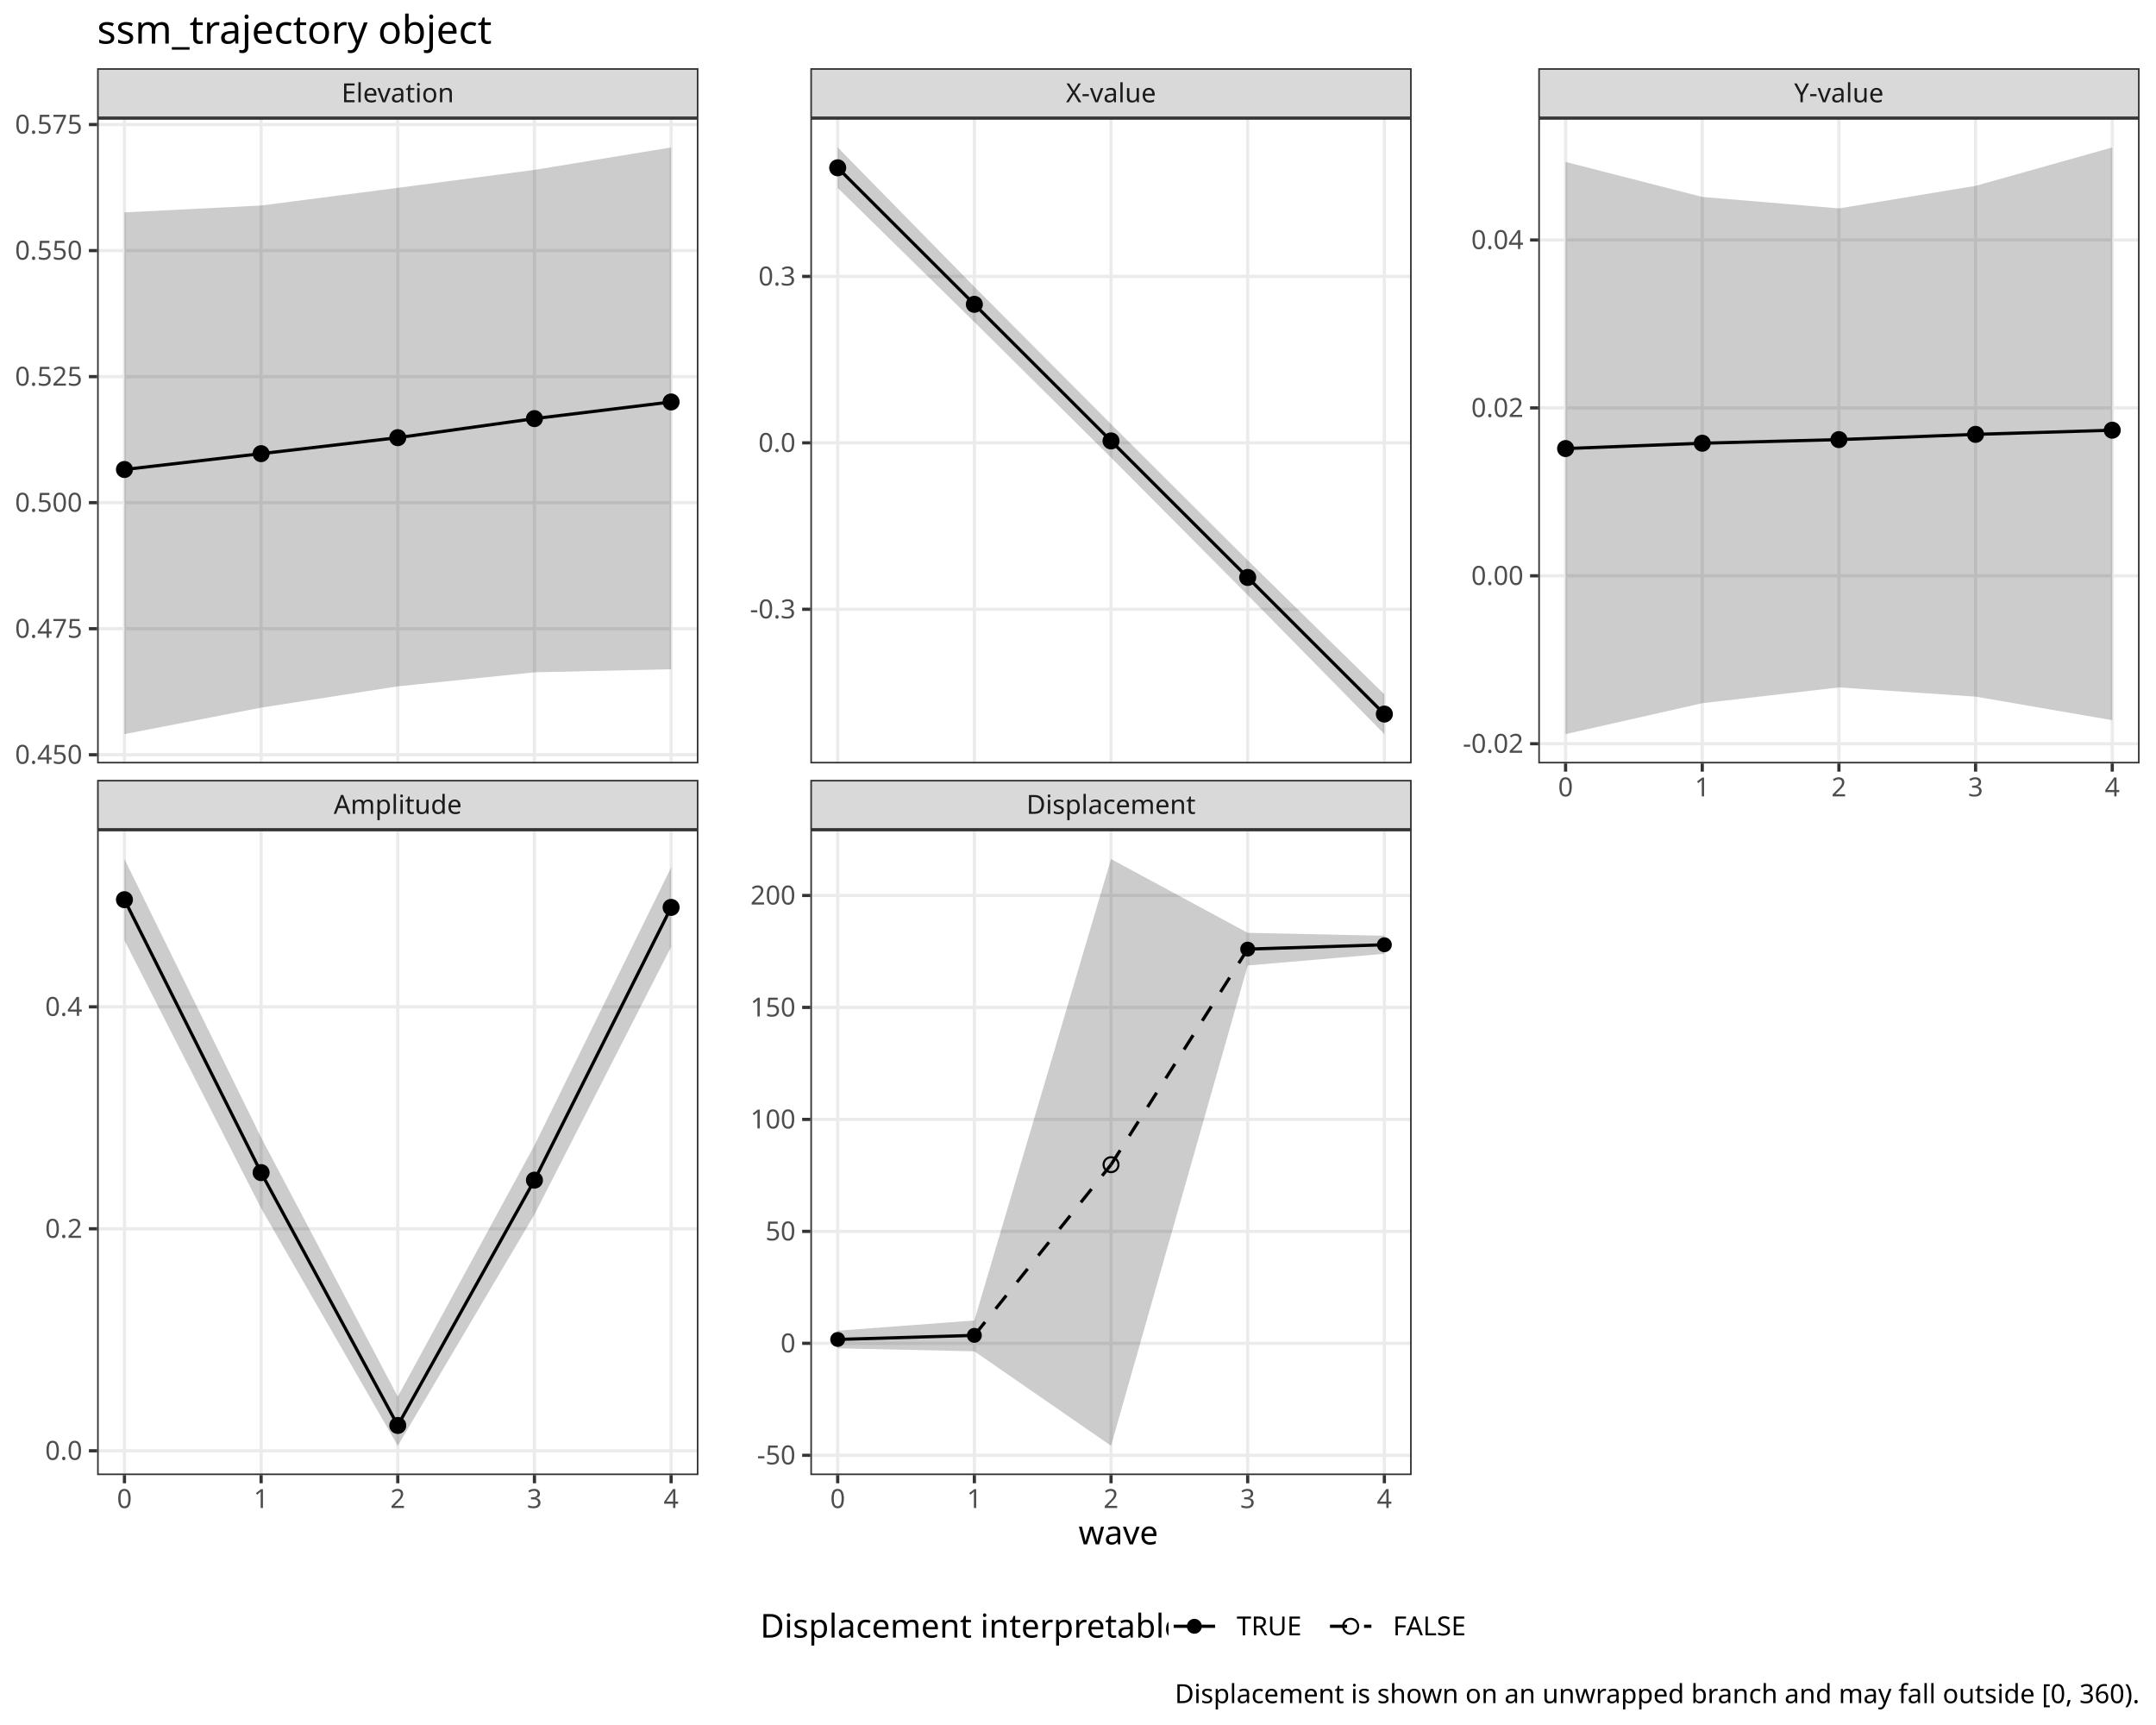
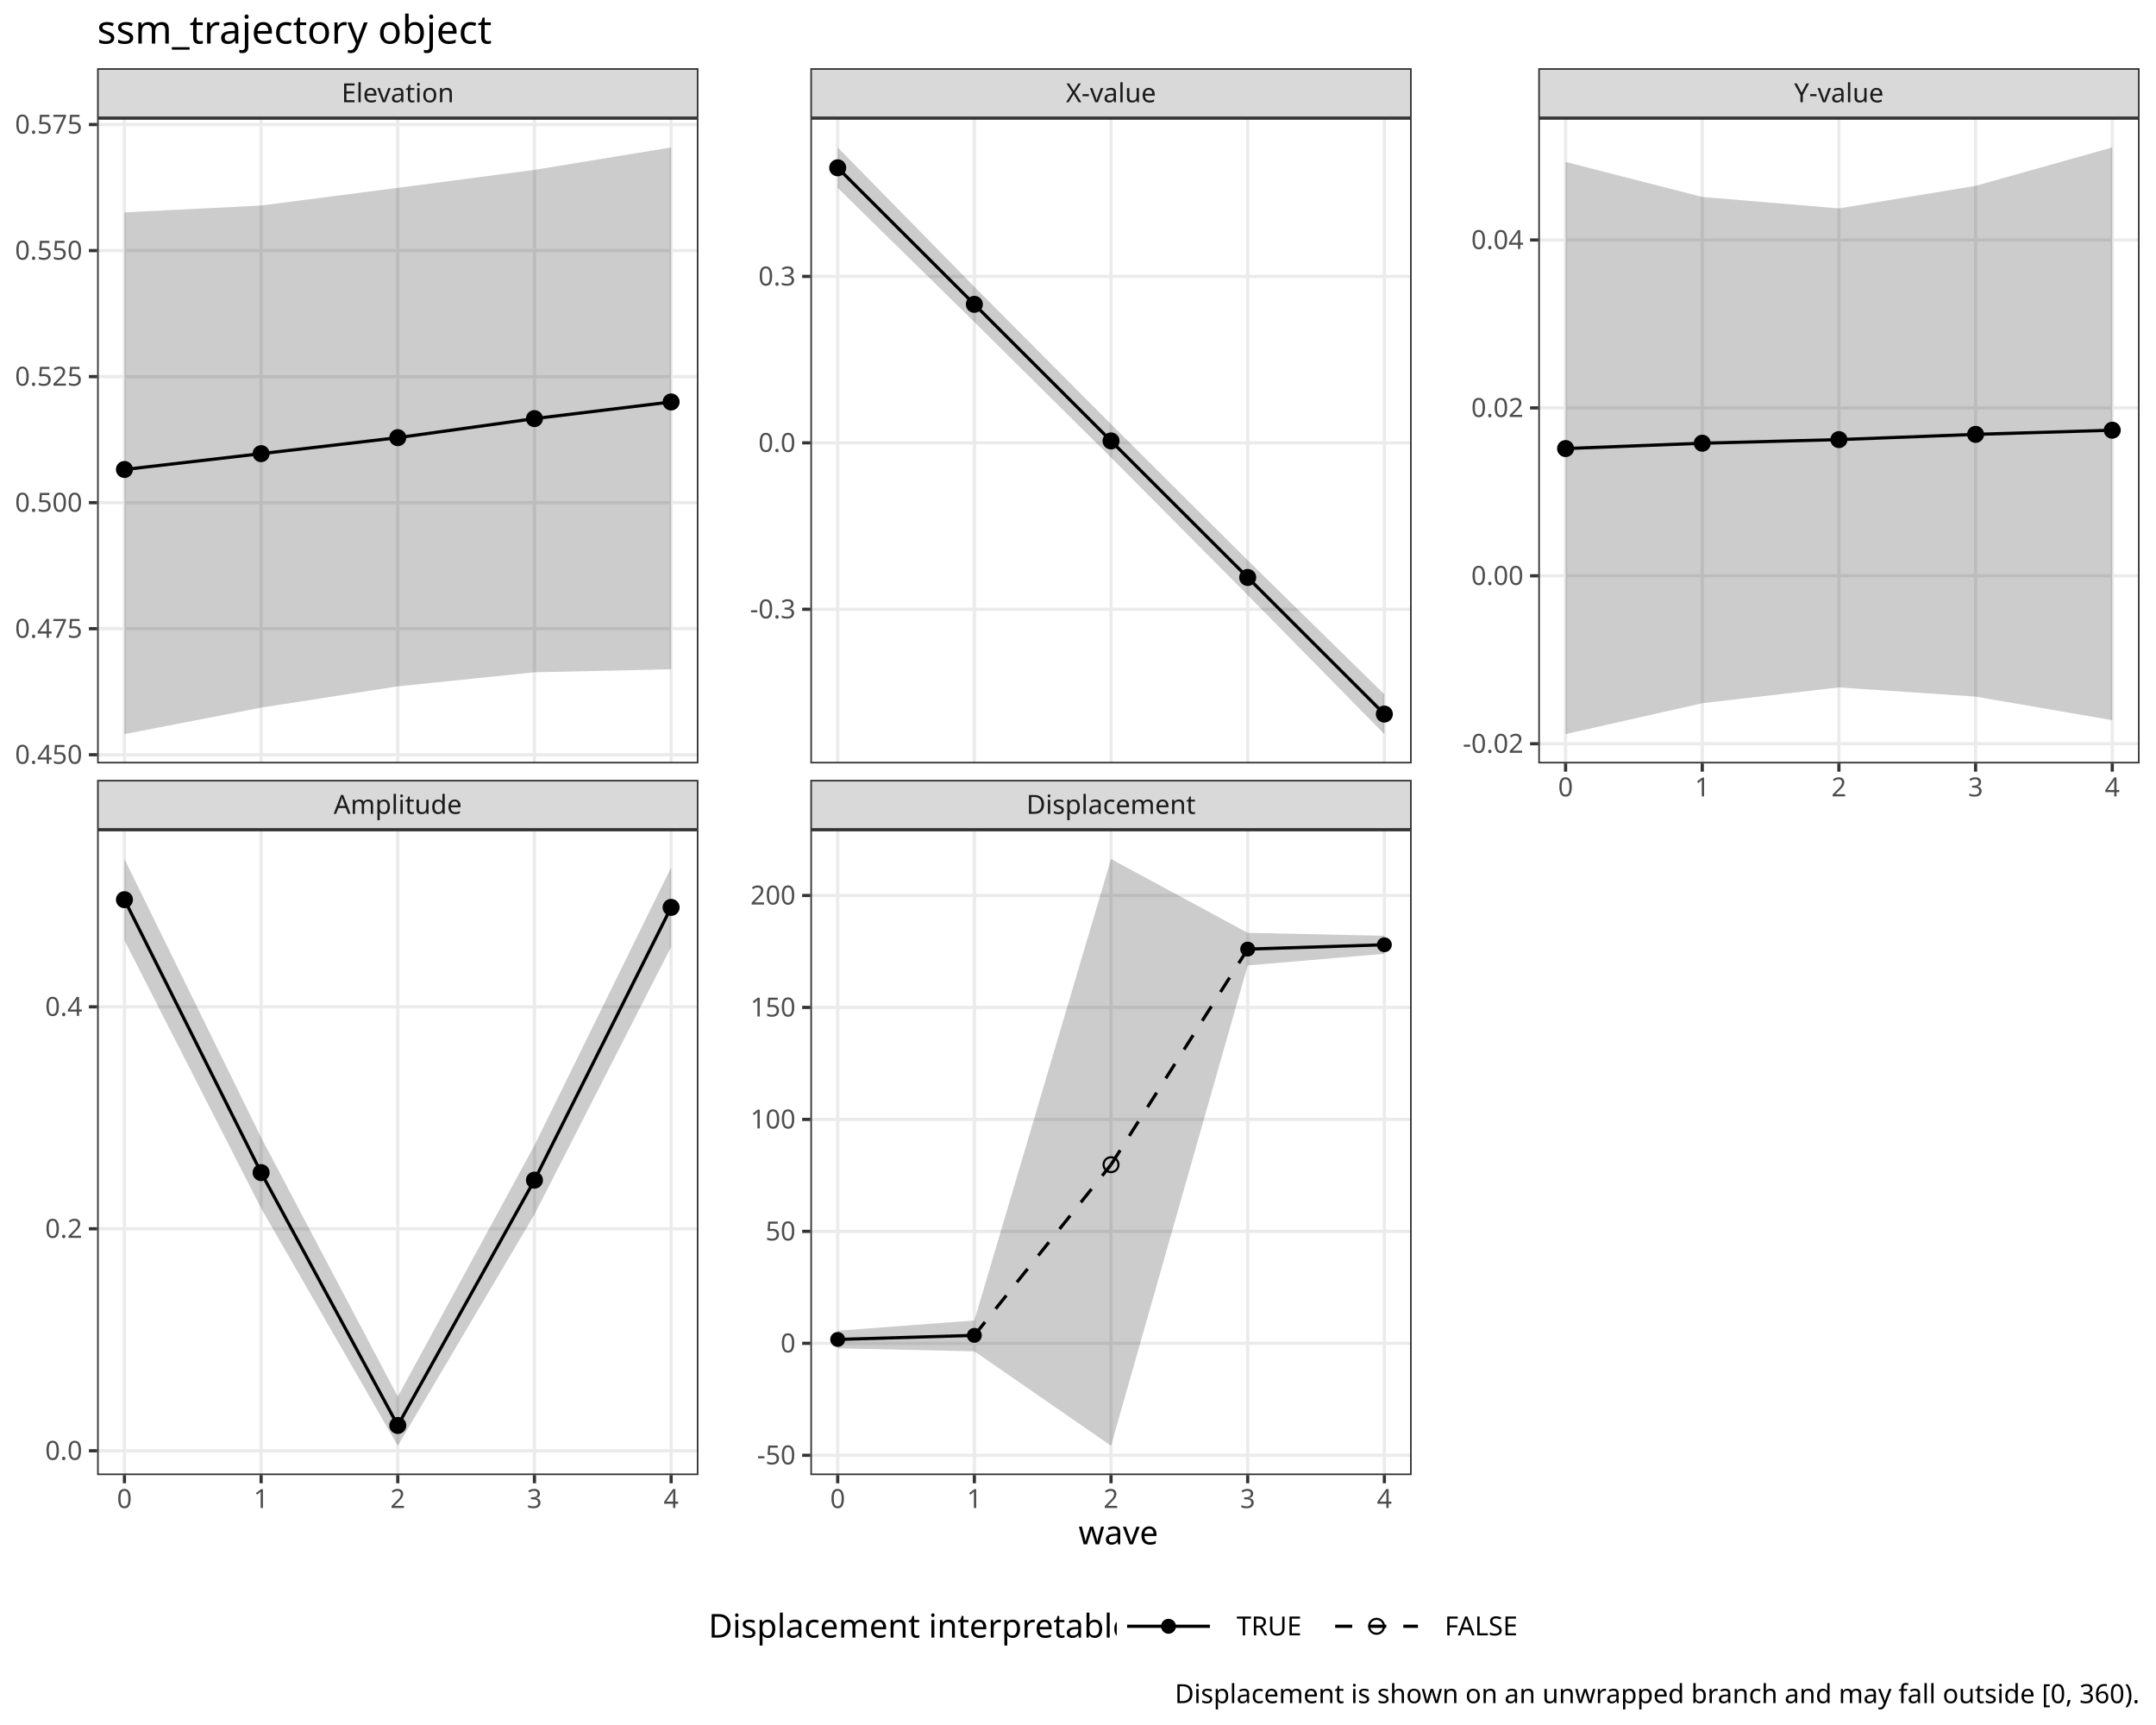
<svg xmlns="http://www.w3.org/2000/svg" class="svglite" data-engine-version="2.0" width="720.00pt" height="576.00pt" viewBox="0 0 720.00 576.00">
  <defs>
    <style type="text/css">
    .svglite line, .svglite polyline, .svglite polygon, .svglite path, .svglite rect, .svglite circle {
      fill: none;
      stroke: #000000;
      stroke-linecap: round;
      stroke-linejoin: round;
      stroke-miterlimit: 10.00;
    }
  </style>
  </defs>
  <rect width="100%" height="100%" style="stroke: none; fill: #FFFFFF;" />
  <defs>
    <clipPath id="cpMC4wMHw3MjAuMDB8MC4wMHw1NzYuMDA=">
      <rect x="0.00" y="0.00" width="720.00" height="576.00" />
    </clipPath>
  </defs>
  <g clip-path="url(#cpMC4wMHw3MjAuMDB8MC4wMHw1NzYuMDA=)">
    <rect x="-0" y="0.00" width="720.00" height="576.00" style="stroke-width: 1.07; stroke: #FFFFFF; fill: #FFFFFF;" />
  </g>
  <defs>
    <clipPath id="cpMzIuNDN8MjMzLjI1fDM5LjQzfDI1NC45Mw==">
      <rect x="32.43" y="39.43" width="200.81" height="215.49" />
    </clipPath>
  </defs>
  <g clip-path="url(#cpMzIuNDN8MjMzLjI1fDM5LjQzfDI1NC45Mw==)">
    <rect x="32.43" y="39.43" width="200.81" height="215.49" style="stroke-width: 1.07; stroke: none; fill: #FFFFFF;" />
    <polyline points="32.43,252.02 233.25,252.02 " style="stroke-width: 1.07; stroke: #EBEBEB; stroke-linecap: butt;" />
    <polyline points="32.43,209.93 233.25,209.93 " style="stroke-width: 1.07; stroke: #EBEBEB; stroke-linecap: butt;" />
    <polyline points="32.43,167.84 233.25,167.84 " style="stroke-width: 1.07; stroke: #EBEBEB; stroke-linecap: butt;" />
    <polyline points="32.43,125.76 233.25,125.76 " style="stroke-width: 1.07; stroke: #EBEBEB; stroke-linecap: butt;" />
    <polyline points="32.43,83.67 233.25,83.67 " style="stroke-width: 1.07; stroke: #EBEBEB; stroke-linecap: butt;" />
    <polyline points="32.43,41.58 233.25,41.58 " style="stroke-width: 1.07; stroke: #EBEBEB; stroke-linecap: butt;" />
    <polyline points="41.56,254.93 41.56,39.43 " style="stroke-width: 1.07; stroke: #EBEBEB; stroke-linecap: butt;" />
    <polyline points="87.20,254.93 87.20,39.43 " style="stroke-width: 1.07; stroke: #EBEBEB; stroke-linecap: butt;" />
    <polyline points="132.84,254.93 132.84,39.43 " style="stroke-width: 1.07; stroke: #EBEBEB; stroke-linecap: butt;" />
    <polyline points="178.48,254.93 178.48,39.43 " style="stroke-width: 1.07; stroke: #EBEBEB; stroke-linecap: butt;" />
    <polyline points="224.12,254.93 224.12,39.43 " style="stroke-width: 1.07; stroke: #EBEBEB; stroke-linecap: butt;" />
    <polygon points="41.56,70.92 87.20,68.62 132.84,62.72 178.48,56.72 224.12,49.23 224.12,223.47 178.48,224.49 132.84,229.18 87.20,236.29 41.56,245.13 " style="stroke-width: 0.00; stroke: none; stroke-linecap: butt; fill: #000000; fill-opacity: 0.20;" />
    <polyline points="41.56,70.92 87.20,68.62 132.84,62.72 178.48,56.72 224.12,49.23 " style="stroke-width: 1.07; stroke: none; stroke-linecap: butt;" />
    <polyline points="224.12,223.47 178.48,224.49 132.84,229.18 87.20,236.29 41.56,245.13 " style="stroke-width: 1.07; stroke: none; stroke-linecap: butt;" />
    <polyline points="41.56,156.77 87.20,151.48 132.84,146.14 178.48,139.78 224.12,134.22 " style="stroke-width: 1.07; stroke-linecap: butt;" />
    <circle cx="41.56" cy="156.77" r="2.49" style="stroke-width: 0.71; fill: #000000;" />
    <circle cx="87.20" cy="151.48" r="2.49" style="stroke-width: 0.71; fill: #000000;" />
    <circle cx="132.84" cy="146.14" r="2.49" style="stroke-width: 0.71; fill: #000000;" />
    <circle cx="178.48" cy="139.78" r="2.49" style="stroke-width: 0.71; fill: #000000;" />
    <circle cx="224.12" cy="134.22" r="2.49" style="stroke-width: 0.71; fill: #000000;" />
    <rect x="32.43" y="39.43" width="200.81" height="215.49" style="stroke-width: 1.07; stroke: #333333;" />
  </g>
  <g clip-path="url(#cpMC4wMHw3MjAuMDB8MC4wMHw1NzYuMDA=)">
</g>
  <defs>
    <clipPath id="cpMzIuNDN8MjMzLjI1fDI3Ny4wNnw0OTIuNTU=">
      <rect x="32.43" y="277.06" width="200.81" height="215.49" />
    </clipPath>
  </defs>
  <g clip-path="url(#cpMzIuNDN8MjMzLjI1fDI3Ny4wNnw0OTIuNTU=)">
    <rect x="32.43" y="277.06" width="200.81" height="215.49" style="stroke-width: 1.07; stroke: none; fill: #FFFFFF;" />
    <polyline points="32.43,484.43 233.25,484.43 " style="stroke-width: 1.07; stroke: #EBEBEB; stroke-linecap: butt;" />
    <polyline points="32.43,410.31 233.25,410.31 " style="stroke-width: 1.07; stroke: #EBEBEB; stroke-linecap: butt;" />
    <polyline points="32.43,336.19 233.25,336.19 " style="stroke-width: 1.07; stroke: #EBEBEB; stroke-linecap: butt;" />
    <polyline points="41.56,492.55 41.56,277.06 " style="stroke-width: 1.07; stroke: #EBEBEB; stroke-linecap: butt;" />
    <polyline points="87.20,492.55 87.20,277.06 " style="stroke-width: 1.07; stroke: #EBEBEB; stroke-linecap: butt;" />
    <polyline points="132.84,492.55 132.84,277.06 " style="stroke-width: 1.07; stroke: #EBEBEB; stroke-linecap: butt;" />
    <polyline points="178.48,492.55 178.48,277.06 " style="stroke-width: 1.07; stroke: #EBEBEB; stroke-linecap: butt;" />
    <polyline points="224.12,492.55 224.12,277.06 " style="stroke-width: 1.07; stroke: #EBEBEB; stroke-linecap: butt;" />
    <polygon points="41.56,286.85 87.20,379.80 132.84,466.35 178.48,382.44 224.12,289.65 224.12,316.19 178.48,405.55 132.84,482.76 87.20,403.47 41.56,314.02 " style="stroke-width: 0.00; stroke: none; stroke-linecap: butt; fill: #000000; fill-opacity: 0.20;" />
    <polyline points="41.56,286.85 87.20,379.80 132.84,466.35 178.48,382.44 224.12,289.65 " style="stroke-width: 1.07; stroke: none; stroke-linecap: butt;" />
    <polyline points="224.12,316.19 178.48,405.55 132.84,482.76 87.20,403.47 41.56,314.02 " style="stroke-width: 1.07; stroke: none; stroke-linecap: butt;" />
    <polyline points="41.56,300.42 87.20,391.55 132.84,475.98 178.48,394.07 224.12,302.99 " style="stroke-width: 1.07; stroke-linecap: butt;" />
    <circle cx="41.56" cy="300.42" r="2.49" style="stroke-width: 0.71; fill: #000000;" />
    <circle cx="87.20" cy="391.55" r="2.49" style="stroke-width: 0.71; fill: #000000;" />
    <circle cx="132.84" cy="475.98" r="2.49" style="stroke-width: 0.71; fill: #000000;" />
    <circle cx="178.48" cy="394.07" r="2.49" style="stroke-width: 0.71; fill: #000000;" />
    <circle cx="224.12" cy="302.99" r="2.49" style="stroke-width: 0.71; fill: #000000;" />
    <rect x="32.43" y="277.06" width="200.81" height="215.49" style="stroke-width: 1.07; stroke: #333333;" />
  </g>
  <g clip-path="url(#cpMC4wMHw3MjAuMDB8MC4wMHw1NzYuMDA=)">
</g>
  <defs>
    <clipPath id="cpMjcwLjYyfDQ3MS40NHwzOS40M3wyNTQuOTM=">
      <rect x="270.62" y="39.43" width="200.81" height="215.49" />
    </clipPath>
  </defs>
  <g clip-path="url(#cpMjcwLjYyfDQ3MS40NHwzOS40M3wyNTQuOTM=)">
    <rect x="270.62" y="39.43" width="200.81" height="215.49" style="stroke-width: 1.07; stroke: none; fill: #FFFFFF;" />
    <polyline points="270.62,203.44 471.44,203.44 " style="stroke-width: 1.07; stroke: #EBEBEB; stroke-linecap: butt;" />
    <polyline points="270.62,147.87 471.44,147.87 " style="stroke-width: 1.07; stroke: #EBEBEB; stroke-linecap: butt;" />
    <polyline points="270.62,92.30 471.44,92.30 " style="stroke-width: 1.07; stroke: #EBEBEB; stroke-linecap: butt;" />
    <polyline points="279.75,254.93 279.75,39.43 " style="stroke-width: 1.07; stroke: #EBEBEB; stroke-linecap: butt;" />
    <polyline points="325.39,254.93 325.39,39.43 " style="stroke-width: 1.07; stroke: #EBEBEB; stroke-linecap: butt;" />
    <polyline points="371.03,254.93 371.03,39.43 " style="stroke-width: 1.07; stroke: #EBEBEB; stroke-linecap: butt;" />
    <polyline points="416.67,254.93 416.67,39.43 " style="stroke-width: 1.07; stroke: #EBEBEB; stroke-linecap: butt;" />
    <polyline points="462.31,254.93 462.31,39.43 " style="stroke-width: 1.07; stroke: #EBEBEB; stroke-linecap: butt;" />
    <polygon points="279.75,49.23 325.39,95.76 371.03,141.61 416.67,187.08 462.31,231.85 462.31,245.13 416.67,198.71 371.03,152.80 325.39,107.53 279.75,62.75 " style="stroke-width: 0.00; stroke: none; stroke-linecap: butt; fill: #000000; fill-opacity: 0.20;" />
    <polyline points="279.75,49.23 325.39,95.76 371.03,141.61 416.67,187.08 462.31,231.85 " style="stroke-width: 1.07; stroke: none; stroke-linecap: butt;" />
    <polyline points="462.31,245.13 416.67,198.71 371.03,152.80 325.39,107.53 279.75,62.75 " style="stroke-width: 1.07; stroke: none; stroke-linecap: butt;" />
    <polyline points="279.75,56.03 325.39,101.62 371.03,147.23 416.67,192.82 462.31,238.44 " style="stroke-width: 1.07; stroke-linecap: butt;" />
    <circle cx="279.75" cy="56.03" r="2.49" style="stroke-width: 0.71; fill: #000000;" />
    <circle cx="325.39" cy="101.62" r="2.49" style="stroke-width: 0.71; fill: #000000;" />
    <circle cx="371.03" cy="147.23" r="2.49" style="stroke-width: 0.71; fill: #000000;" />
    <circle cx="416.67" cy="192.82" r="2.49" style="stroke-width: 0.71; fill: #000000;" />
    <circle cx="462.31" cy="238.44" r="2.49" style="stroke-width: 0.71; fill: #000000;" />
    <rect x="270.62" y="39.43" width="200.81" height="215.49" style="stroke-width: 1.07; stroke: #333333;" />
  </g>
  <g clip-path="url(#cpMC4wMHw3MjAuMDB8MC4wMHw1NzYuMDA=)">
</g>
  <defs>
    <clipPath id="cpMjcwLjYyfDQ3MS40NHwyNzcuMDZ8NDkyLjU1">
      <rect x="270.62" y="277.06" width="200.81" height="215.49" />
    </clipPath>
  </defs>
  <g clip-path="url(#cpMjcwLjYyfDQ3MS40NHwyNzcuMDZ8NDkyLjU1)">
    <rect x="270.62" y="277.06" width="200.81" height="215.49" style="stroke-width: 1.07; stroke: none; fill: #FFFFFF;" />
    <polyline points="270.62,485.94 471.44,485.94 " style="stroke-width: 1.07; stroke: #EBEBEB; stroke-linecap: butt;" />
    <polyline points="270.62,448.55 471.44,448.55 " style="stroke-width: 1.07; stroke: #EBEBEB; stroke-linecap: butt;" />
    <polyline points="270.62,411.17 471.44,411.17 " style="stroke-width: 1.07; stroke: #EBEBEB; stroke-linecap: butt;" />
    <polyline points="270.62,373.78 471.44,373.78 " style="stroke-width: 1.07; stroke: #EBEBEB; stroke-linecap: butt;" />
    <polyline points="270.62,336.39 471.44,336.39 " style="stroke-width: 1.07; stroke: #EBEBEB; stroke-linecap: butt;" />
    <polyline points="270.62,299.01 471.44,299.01 " style="stroke-width: 1.07; stroke: #EBEBEB; stroke-linecap: butt;" />
    <polyline points="279.75,492.55 279.75,277.06 " style="stroke-width: 1.07; stroke: #EBEBEB; stroke-linecap: butt;" />
    <polyline points="325.39,492.55 325.39,277.06 " style="stroke-width: 1.07; stroke: #EBEBEB; stroke-linecap: butt;" />
    <polyline points="371.03,492.55 371.03,277.06 " style="stroke-width: 1.07; stroke: #EBEBEB; stroke-linecap: butt;" />
    <polyline points="416.67,492.55 416.67,277.06 " style="stroke-width: 1.07; stroke: #EBEBEB; stroke-linecap: butt;" />
    <polyline points="462.31,492.55 462.31,277.06 " style="stroke-width: 1.07; stroke: #EBEBEB; stroke-linecap: butt;" />
    <polygon points="279.75,444.34 325.39,440.92 371.03,286.85 416.67,311.48 462.31,312.47 462.31,318.49 416.67,322.38 371.03,482.76 325.39,451.22 279.75,450.22 " style="stroke-width: 0.00; stroke: none; stroke-linecap: butt; fill: #000000; fill-opacity: 0.20;" />
    <polyline points="279.75,444.34 325.39,440.92 371.03,286.85 416.67,311.48 462.31,312.47 " style="stroke-width: 1.07; stroke: none; stroke-linecap: butt;" />
    <polyline points="462.31,318.49 416.67,322.38 371.03,482.76 325.39,451.22 279.75,450.22 " style="stroke-width: 1.07; stroke: none; stroke-linecap: butt;" />
    <line x1="279.75" y1="447.26" x2="325.39" y2="445.90" style="stroke-width: 1.07; stroke-linecap: butt;" />
    <line x1="325.39" y1="445.90" x2="371.03" y2="388.90" style="stroke-width: 1.07; stroke-dasharray: 5.69,5.69; stroke-linecap: butt;" />
    <line x1="371.03" y1="388.90" x2="416.67" y2="316.92" style="stroke-width: 1.07; stroke-dasharray: 5.69,5.69; stroke-linecap: butt;" />
    <line x1="416.67" y1="316.92" x2="462.31" y2="315.47" style="stroke-width: 1.07; stroke-linecap: butt;" />
    <circle cx="279.75" cy="447.26" r="2.49" style="stroke-width: 0.71; stroke: none; fill: #000000;" />
    <circle cx="325.39" cy="445.90" r="2.49" style="stroke-width: 0.71; stroke: none; fill: #000000;" />
    <circle cx="371.03" cy="388.90" r="2.49" style="stroke-width: 0.71;" />
    <circle cx="416.67" cy="316.92" r="2.49" style="stroke-width: 0.71; stroke: none; fill: #000000;" />
    <circle cx="462.31" cy="315.47" r="2.49" style="stroke-width: 0.71; stroke: none; fill: #000000;" />
    <rect x="270.62" y="277.06" width="200.81" height="215.49" style="stroke-width: 1.07; stroke: #333333;" />
  </g>
  <g clip-path="url(#cpMC4wMHw3MjAuMDB8MC4wMHw1NzYuMDA=)">
</g>
  <defs>
    <clipPath id="cpNTEzLjcxfDcxNC41MnwzOS40M3wyNTQuOTM=">
      <rect x="513.71" y="39.43" width="200.81" height="215.49" />
    </clipPath>
  </defs>
  <g clip-path="url(#cpNTEzLjcxfDcxNC41MnwzOS40M3wyNTQuOTM=)">
    <rect x="513.71" y="39.43" width="200.81" height="215.49" style="stroke-width: 1.07; stroke: none; fill: #FFFFFF;" />
    <polyline points="513.71,248.34 714.52,248.34 " style="stroke-width: 1.07; stroke: #EBEBEB; stroke-linecap: butt;" />
    <polyline points="513.71,192.27 714.52,192.27 " style="stroke-width: 1.07; stroke: #EBEBEB; stroke-linecap: butt;" />
    <polyline points="513.71,136.20 714.52,136.20 " style="stroke-width: 1.07; stroke: #EBEBEB; stroke-linecap: butt;" />
    <polyline points="513.71,80.13 714.52,80.13 " style="stroke-width: 1.07; stroke: #EBEBEB; stroke-linecap: butt;" />
    <polyline points="522.83,254.93 522.83,39.43 " style="stroke-width: 1.07; stroke: #EBEBEB; stroke-linecap: butt;" />
    <polyline points="568.47,254.93 568.47,39.43 " style="stroke-width: 1.07; stroke: #EBEBEB; stroke-linecap: butt;" />
    <polyline points="614.11,254.93 614.11,39.43 " style="stroke-width: 1.07; stroke: #EBEBEB; stroke-linecap: butt;" />
    <polyline points="659.75,254.93 659.75,39.43 " style="stroke-width: 1.07; stroke: #EBEBEB; stroke-linecap: butt;" />
    <polyline points="705.39,254.93 705.39,39.43 " style="stroke-width: 1.07; stroke: #EBEBEB; stroke-linecap: butt;" />
    <polygon points="522.83,54.07 568.47,65.76 614.11,69.59 659.75,62.05 705.39,49.23 705.39,240.48 659.75,232.61 614.11,229.54 568.47,234.81 522.83,245.13 " style="stroke-width: 0.00; stroke: none; stroke-linecap: butt; fill: #000000; fill-opacity: 0.20;" />
    <polyline points="522.83,54.07 568.47,65.76 614.11,69.59 659.75,62.05 705.39,49.23 " style="stroke-width: 1.07; stroke: none; stroke-linecap: butt;" />
    <polyline points="705.39,240.48 659.75,232.61 614.11,229.54 568.47,234.81 522.83,245.13 " style="stroke-width: 1.07; stroke: none; stroke-linecap: butt;" />
    <polyline points="522.83,149.78 568.47,148.00 614.11,146.79 659.75,145.04 705.39,143.65 " style="stroke-width: 1.07; stroke-linecap: butt;" />
    <circle cx="522.83" cy="149.78" r="2.49" style="stroke-width: 0.71; fill: #000000;" />
    <circle cx="568.47" cy="148.00" r="2.49" style="stroke-width: 0.71; fill: #000000;" />
    <circle cx="614.11" cy="146.79" r="2.49" style="stroke-width: 0.71; fill: #000000;" />
    <circle cx="659.75" cy="145.04" r="2.49" style="stroke-width: 0.71; fill: #000000;" />
    <circle cx="705.39" cy="143.65" r="2.49" style="stroke-width: 0.71; fill: #000000;" />
    <rect x="513.71" y="39.43" width="200.81" height="215.49" style="stroke-width: 1.07; stroke: #333333;" />
  </g>
  <g clip-path="url(#cpMC4wMHw3MjAuMDB8MC4wMHw1NzYuMDA=)">
</g>
  <defs>
    <clipPath id="cpMzIuNDN8MjMzLjI1fDI2MC40MXwyNzcuMDY=">
      <rect x="32.43" y="260.41" width="200.81" height="16.65" />
    </clipPath>
  </defs>
  <g clip-path="url(#cpMzIuNDN8MjMzLjI1fDI2MC40MXwyNzcuMDY=)">
    <rect x="32.43" y="260.41" width="200.81" height="16.65" style="stroke-width: 1.07; stroke: #333333; fill: #D9D9D9;" />
    <text x="132.84" y="271.76" text-anchor="middle" style="font-size: 8.80px; fill: #1A1A1A; font-family: sans;" textLength="39.14px" lengthAdjust="spacingAndGlyphs">Amplitude</text>
  </g>
  <g clip-path="url(#cpMC4wMHw3MjAuMDB8MC4wMHw1NzYuMDA=)">
</g>
  <defs>
    <clipPath id="cpMjcwLjYyfDQ3MS40NHwyNjAuNDF8Mjc3LjA2">
      <rect x="270.62" y="260.41" width="200.81" height="16.65" />
    </clipPath>
  </defs>
  <g clip-path="url(#cpMjcwLjYyfDQ3MS40NHwyNjAuNDF8Mjc3LjA2)">
    <rect x="270.62" y="260.41" width="200.81" height="16.65" style="stroke-width: 1.07; stroke: #333333; fill: #D9D9D9;" />
    <text x="371.03" y="271.76" text-anchor="middle" style="font-size: 8.80px; fill: #1A1A1A; font-family: sans;" textLength="53.32px" lengthAdjust="spacingAndGlyphs">Displacement</text>
  </g>
  <g clip-path="url(#cpMC4wMHw3MjAuMDB8MC4wMHw1NzYuMDA=)">
</g>
  <defs>
    <clipPath id="cpMzIuNDN8MjMzLjI1fDIyLjc4fDM5LjQz">
      <rect x="32.43" y="22.78" width="200.81" height="16.65" />
    </clipPath>
  </defs>
  <g clip-path="url(#cpMzIuNDN8MjMzLjI1fDIyLjc4fDM5LjQz)">
    <rect x="32.43" y="22.78" width="200.81" height="16.65" style="stroke-width: 1.07; stroke: #333333; fill: #D9D9D9;" />
    <text x="132.84" y="34.14" text-anchor="middle" style="font-size: 8.80px; fill: #1A1A1A; font-family: sans;" textLength="36.20px" lengthAdjust="spacingAndGlyphs">Elevation</text>
  </g>
  <g clip-path="url(#cpMC4wMHw3MjAuMDB8MC4wMHw1NzYuMDA=)">
</g>
  <defs>
    <clipPath id="cpMjcwLjYyfDQ3MS40NHwyMi43OHwzOS40Mw==">
      <rect x="270.62" y="22.78" width="200.81" height="16.65" />
    </clipPath>
  </defs>
  <g clip-path="url(#cpMjcwLjYyfDQ3MS40NHwyMi43OHwzOS40Mw==)">
    <rect x="270.62" y="22.78" width="200.81" height="16.65" style="stroke-width: 1.07; stroke: #333333; fill: #D9D9D9;" />
    <text x="371.03" y="34.14" text-anchor="middle" style="font-size: 8.80px; fill: #1A1A1A; font-family: sans;" textLength="29.84px" lengthAdjust="spacingAndGlyphs">X-value</text>
  </g>
  <g clip-path="url(#cpMC4wMHw3MjAuMDB8MC4wMHw1NzYuMDA=)">
</g>
  <defs>
    <clipPath id="cpNTEzLjcxfDcxNC41MnwyMi43OHwzOS40Mw==">
      <rect x="513.71" y="22.78" width="200.81" height="16.65" />
    </clipPath>
  </defs>
  <g clip-path="url(#cpNTEzLjcxfDcxNC41MnwyMi43OHwzOS40Mw==)">
    <rect x="513.71" y="22.78" width="200.81" height="16.65" style="stroke-width: 1.07; stroke: #333333; fill: #D9D9D9;" />
    <text x="614.11" y="34.14" text-anchor="middle" style="font-size: 8.80px; fill: #1A1A1A; font-family: sans;" textLength="29.84px" lengthAdjust="spacingAndGlyphs">Y-value</text>
  </g>
  <g clip-path="url(#cpMC4wMHw3MjAuMDB8MC4wMHw1NzYuMDA=)">
    <polyline points="41.56,495.29 41.56,492.55 " style="stroke-width: 1.07; stroke: #333333; stroke-linecap: butt;" />
    <polyline points="87.20,495.29 87.20,492.55 " style="stroke-width: 1.07; stroke: #333333; stroke-linecap: butt;" />
    <polyline points="132.84,495.29 132.84,492.55 " style="stroke-width: 1.07; stroke: #333333; stroke-linecap: butt;" />
    <polyline points="178.48,495.29 178.48,492.55 " style="stroke-width: 1.07; stroke: #333333; stroke-linecap: butt;" />
    <polyline points="224.12,495.29 224.12,492.55 " style="stroke-width: 1.07; stroke: #333333; stroke-linecap: butt;" />
    <text x="41.56" y="503.54" text-anchor="middle" style="font-size: 8.80px; fill: #4D4D4D; font-family: sans;" textLength="4.89px" lengthAdjust="spacingAndGlyphs">0</text>
    <text x="87.20" y="503.54" text-anchor="middle" style="font-size: 8.80px; fill: #4D4D4D; font-family: sans;" textLength="4.89px" lengthAdjust="spacingAndGlyphs">1</text>
    <text x="132.84" y="503.54" text-anchor="middle" style="font-size: 8.80px; fill: #4D4D4D; font-family: sans;" textLength="4.89px" lengthAdjust="spacingAndGlyphs">2</text>
    <text x="178.48" y="503.54" text-anchor="middle" style="font-size: 8.80px; fill: #4D4D4D; font-family: sans;" textLength="4.89px" lengthAdjust="spacingAndGlyphs">3</text>
    <text x="224.12" y="503.54" text-anchor="middle" style="font-size: 8.80px; fill: #4D4D4D; font-family: sans;" textLength="4.89px" lengthAdjust="spacingAndGlyphs">4</text>
    <polyline points="279.75,495.29 279.75,492.55 " style="stroke-width: 1.07; stroke: #333333; stroke-linecap: butt;" />
    <polyline points="325.39,495.29 325.39,492.55 " style="stroke-width: 1.07; stroke: #333333; stroke-linecap: butt;" />
    <polyline points="371.03,495.29 371.03,492.55 " style="stroke-width: 1.07; stroke: #333333; stroke-linecap: butt;" />
    <polyline points="416.67,495.29 416.67,492.55 " style="stroke-width: 1.07; stroke: #333333; stroke-linecap: butt;" />
    <polyline points="462.31,495.29 462.31,492.55 " style="stroke-width: 1.07; stroke: #333333; stroke-linecap: butt;" />
    <text x="279.75" y="503.54" text-anchor="middle" style="font-size: 8.80px; fill: #4D4D4D; font-family: sans;" textLength="4.89px" lengthAdjust="spacingAndGlyphs">0</text>
    <text x="325.39" y="503.54" text-anchor="middle" style="font-size: 8.80px; fill: #4D4D4D; font-family: sans;" textLength="4.89px" lengthAdjust="spacingAndGlyphs">1</text>
    <text x="371.03" y="503.54" text-anchor="middle" style="font-size: 8.80px; fill: #4D4D4D; font-family: sans;" textLength="4.89px" lengthAdjust="spacingAndGlyphs">2</text>
    <text x="416.67" y="503.54" text-anchor="middle" style="font-size: 8.80px; fill: #4D4D4D; font-family: sans;" textLength="4.89px" lengthAdjust="spacingAndGlyphs">3</text>
    <text x="462.31" y="503.54" text-anchor="middle" style="font-size: 8.80px; fill: #4D4D4D; font-family: sans;" textLength="4.89px" lengthAdjust="spacingAndGlyphs">4</text>
    <polyline points="522.83,257.67 522.83,254.93 " style="stroke-width: 1.07; stroke: #333333; stroke-linecap: butt;" />
    <polyline points="568.47,257.67 568.47,254.93 " style="stroke-width: 1.07; stroke: #333333; stroke-linecap: butt;" />
    <polyline points="614.11,257.67 614.11,254.93 " style="stroke-width: 1.07; stroke: #333333; stroke-linecap: butt;" />
    <polyline points="659.75,257.67 659.75,254.93 " style="stroke-width: 1.07; stroke: #333333; stroke-linecap: butt;" />
    <polyline points="705.39,257.67 705.39,254.93 " style="stroke-width: 1.07; stroke: #333333; stroke-linecap: butt;" />
    <text x="522.83" y="265.92" text-anchor="middle" style="font-size: 8.80px; fill: #4D4D4D; font-family: sans;" textLength="4.89px" lengthAdjust="spacingAndGlyphs">0</text>
    <text x="568.47" y="265.92" text-anchor="middle" style="font-size: 8.80px; fill: #4D4D4D; font-family: sans;" textLength="4.89px" lengthAdjust="spacingAndGlyphs">1</text>
    <text x="614.11" y="265.92" text-anchor="middle" style="font-size: 8.80px; fill: #4D4D4D; font-family: sans;" textLength="4.89px" lengthAdjust="spacingAndGlyphs">2</text>
    <text x="659.75" y="265.92" text-anchor="middle" style="font-size: 8.80px; fill: #4D4D4D; font-family: sans;" textLength="4.89px" lengthAdjust="spacingAndGlyphs">3</text>
    <text x="705.39" y="265.92" text-anchor="middle" style="font-size: 8.80px; fill: #4D4D4D; font-family: sans;" textLength="4.89px" lengthAdjust="spacingAndGlyphs">4</text>
    <text x="508.78" y="251.37" text-anchor="end" style="font-size: 8.80px; fill: #4D4D4D; font-family: sans;" textLength="20.06px" lengthAdjust="spacingAndGlyphs">-0.02</text>
    <text x="508.78" y="195.30" text-anchor="end" style="font-size: 8.80px; fill: #4D4D4D; font-family: sans;" textLength="17.13px" lengthAdjust="spacingAndGlyphs">0.00</text>
    <text x="508.78" y="139.23" text-anchor="end" style="font-size: 8.80px; fill: #4D4D4D; font-family: sans;" textLength="17.13px" lengthAdjust="spacingAndGlyphs">0.02</text>
    <text x="508.78" y="83.16" text-anchor="end" style="font-size: 8.80px; fill: #4D4D4D; font-family: sans;" textLength="17.13px" lengthAdjust="spacingAndGlyphs">0.04</text>
    <polyline points="510.97,248.34 513.71,248.34 " style="stroke-width: 1.07; stroke: #333333; stroke-linecap: butt;" />
    <polyline points="510.97,192.27 513.71,192.27 " style="stroke-width: 1.07; stroke: #333333; stroke-linecap: butt;" />
    <polyline points="510.97,136.20 513.71,136.20 " style="stroke-width: 1.07; stroke: #333333; stroke-linecap: butt;" />
    <polyline points="510.97,80.13 513.71,80.13 " style="stroke-width: 1.07; stroke: #333333; stroke-linecap: butt;" />
    <text x="265.69" y="206.47" text-anchor="end" style="font-size: 8.80px; fill: #4D4D4D; font-family: sans;" textLength="15.16px" lengthAdjust="spacingAndGlyphs">-0.3</text>
    <text x="265.69" y="150.90" text-anchor="end" style="font-size: 8.80px; fill: #4D4D4D; font-family: sans;" textLength="12.23px" lengthAdjust="spacingAndGlyphs">0.0</text>
    <text x="265.69" y="95.33" text-anchor="end" style="font-size: 8.80px; fill: #4D4D4D; font-family: sans;" textLength="12.23px" lengthAdjust="spacingAndGlyphs">0.3</text>
    <polyline points="267.88,203.44 270.62,203.44 " style="stroke-width: 1.07; stroke: #333333; stroke-linecap: butt;" />
    <polyline points="267.88,147.87 270.62,147.87 " style="stroke-width: 1.07; stroke: #333333; stroke-linecap: butt;" />
    <polyline points="267.88,92.30 270.62,92.30 " style="stroke-width: 1.07; stroke: #333333; stroke-linecap: butt;" />
    <text x="265.69" y="488.97" text-anchor="end" style="font-size: 8.80px; fill: #4D4D4D; font-family: sans;" textLength="12.72px" lengthAdjust="spacingAndGlyphs">-50</text>
    <text x="265.69" y="451.58" text-anchor="end" style="font-size: 8.80px; fill: #4D4D4D; font-family: sans;" textLength="4.89px" lengthAdjust="spacingAndGlyphs">0</text>
    <text x="265.69" y="414.19" text-anchor="end" style="font-size: 8.80px; fill: #4D4D4D; font-family: sans;" textLength="9.79px" lengthAdjust="spacingAndGlyphs">50</text>
    <text x="265.69" y="376.81" text-anchor="end" style="font-size: 8.80px; fill: #4D4D4D; font-family: sans;" textLength="14.68px" lengthAdjust="spacingAndGlyphs">100</text>
    <text x="265.69" y="339.42" text-anchor="end" style="font-size: 8.80px; fill: #4D4D4D; font-family: sans;" textLength="14.68px" lengthAdjust="spacingAndGlyphs">150</text>
    <text x="265.69" y="302.03" text-anchor="end" style="font-size: 8.80px; fill: #4D4D4D; font-family: sans;" textLength="14.68px" lengthAdjust="spacingAndGlyphs">200</text>
    <polyline points="267.88,485.94 270.62,485.94 " style="stroke-width: 1.07; stroke: #333333; stroke-linecap: butt;" />
    <polyline points="267.88,448.55 270.62,448.55 " style="stroke-width: 1.07; stroke: #333333; stroke-linecap: butt;" />
    <polyline points="267.88,411.17 270.62,411.17 " style="stroke-width: 1.07; stroke: #333333; stroke-linecap: butt;" />
    <polyline points="267.88,373.78 270.62,373.78 " style="stroke-width: 1.07; stroke: #333333; stroke-linecap: butt;" />
    <polyline points="267.88,336.39 270.62,336.39 " style="stroke-width: 1.07; stroke: #333333; stroke-linecap: butt;" />
    <polyline points="267.88,299.01 270.62,299.01 " style="stroke-width: 1.07; stroke: #333333; stroke-linecap: butt;" />
    <text x="27.50" y="255.04" text-anchor="end" style="font-size: 8.80px; fill: #4D4D4D; font-family: sans;" textLength="22.02px" lengthAdjust="spacingAndGlyphs">0.450</text>
    <text x="27.50" y="212.96" text-anchor="end" style="font-size: 8.80px; fill: #4D4D4D; font-family: sans;" textLength="22.02px" lengthAdjust="spacingAndGlyphs">0.475</text>
    <text x="27.50" y="170.87" text-anchor="end" style="font-size: 8.80px; fill: #4D4D4D; font-family: sans;" textLength="22.02px" lengthAdjust="spacingAndGlyphs">0.500</text>
    <text x="27.50" y="128.78" text-anchor="end" style="font-size: 8.80px; fill: #4D4D4D; font-family: sans;" textLength="22.02px" lengthAdjust="spacingAndGlyphs">0.525</text>
    <text x="27.50" y="86.70" text-anchor="end" style="font-size: 8.80px; fill: #4D4D4D; font-family: sans;" textLength="22.02px" lengthAdjust="spacingAndGlyphs">0.550</text>
    <text x="27.50" y="44.61" text-anchor="end" style="font-size: 8.80px; fill: #4D4D4D; font-family: sans;" textLength="22.02px" lengthAdjust="spacingAndGlyphs">0.575</text>
    <polyline points="29.69,252.02 32.43,252.02 " style="stroke-width: 1.07; stroke: #333333; stroke-linecap: butt;" />
    <polyline points="29.69,209.93 32.43,209.93 " style="stroke-width: 1.07; stroke: #333333; stroke-linecap: butt;" />
    <polyline points="29.69,167.84 32.43,167.84 " style="stroke-width: 1.07; stroke: #333333; stroke-linecap: butt;" />
    <polyline points="29.69,125.76 32.43,125.76 " style="stroke-width: 1.07; stroke: #333333; stroke-linecap: butt;" />
    <polyline points="29.69,83.67 32.43,83.67 " style="stroke-width: 1.07; stroke: #333333; stroke-linecap: butt;" />
    <polyline points="29.69,41.58 32.43,41.58 " style="stroke-width: 1.07; stroke: #333333; stroke-linecap: butt;" />
    <text x="27.50" y="487.46" text-anchor="end" style="font-size: 8.80px; fill: #4D4D4D; font-family: sans;" textLength="12.23px" lengthAdjust="spacingAndGlyphs">0.0</text>
    <text x="27.50" y="413.33" text-anchor="end" style="font-size: 8.80px; fill: #4D4D4D; font-family: sans;" textLength="12.23px" lengthAdjust="spacingAndGlyphs">0.2</text>
    <text x="27.50" y="339.21" text-anchor="end" style="font-size: 8.80px; fill: #4D4D4D; font-family: sans;" textLength="12.23px" lengthAdjust="spacingAndGlyphs">0.4</text>
    <polyline points="29.69,484.43 32.43,484.43 " style="stroke-width: 1.07; stroke: #333333; stroke-linecap: butt;" />
    <polyline points="29.69,410.31 32.43,410.31 " style="stroke-width: 1.07; stroke: #333333; stroke-linecap: butt;" />
    <polyline points="29.69,336.19 32.43,336.19 " style="stroke-width: 1.07; stroke: #333333; stroke-linecap: butt;" />
    <text x="373.48" y="515.68" text-anchor="middle" style="font-size: 11.00px; font-family: sans;" textLength="25.69px" lengthAdjust="spacingAndGlyphs">wave</text>
-     <rect x="248.41" y="528.92" width="250.14" height="28.24" style="stroke-width: 1.07; stroke: none; fill: #FFFFFF;" />
-     <text x="253.89" y="546.82" style="font-size: 11.00px; font-family: sans;" textLength="130.86px" lengthAdjust="spacingAndGlyphs">Displacement interpretable</text>
-     <rect x="390.22" y="534.40" width="17.28" height="17.28" style="stroke-width: 1.07; stroke: none; fill: #FFFFFF;" />
-     <line x1="391.95" y1="543.04" x2="405.78" y2="543.04" style="stroke-width: 1.07; stroke-linecap: butt;" />
-     <circle cx="398.86" cy="543.04" r="2.49" style="stroke-width: 0.71; stroke: none; fill: #000000;" />
-     <rect x="442.42" y="534.40" width="17.28" height="17.28" style="stroke-width: 1.07; stroke: none; fill: #FFFFFF;" />
-     <line x1="444.15" y1="543.04" x2="457.98" y2="543.04" style="stroke-width: 1.07; stroke-dasharray: 5.69,5.69; stroke-linecap: butt;" />
-     <circle cx="451.06" cy="543.04" r="2.49" style="stroke-width: 0.71;" />
+     <rect x="231.13" y="528.92" width="284.70" height="28.24" style="stroke-width: 1.07; stroke: none; fill: #FFFFFF;" />
+     <text x="236.61" y="546.82" style="font-size: 11.00px; font-family: sans;" textLength="130.86px" lengthAdjust="spacingAndGlyphs">Displacement interpretable</text>
+     <rect x="372.94" y="534.40" width="34.56" height="17.28" style="stroke-width: 1.07; stroke: none; fill: #FFFFFF;" />
+     <line x1="376.40" y1="543.04" x2="404.05" y2="543.04" style="stroke-width: 1.07; stroke-linecap: butt;" />
+     <circle cx="390.22" cy="543.04" r="2.49" style="stroke-width: 0.71; stroke: none; fill: #000000;" />
+     <rect x="442.42" y="534.40" width="34.56" height="17.28" style="stroke-width: 1.07; stroke: none; fill: #FFFFFF;" />
+     <line x1="445.88" y1="543.04" x2="473.53" y2="543.04" style="stroke-width: 1.07; stroke-dasharray: 5.69,5.69; stroke-linecap: butt;" />
+     <circle cx="459.70" cy="543.04" r="2.49" style="stroke-width: 0.71;" />
    <text x="412.98" y="546.07" style="font-size: 8.80px; font-family: sans;" textLength="23.96px" lengthAdjust="spacingAndGlyphs">TRUE</text>
-     <text x="465.18" y="546.07" style="font-size: 8.80px; font-family: sans;" textLength="27.88px" lengthAdjust="spacingAndGlyphs">FALSE</text>
+     <text x="482.46" y="546.07" style="font-size: 8.80px; font-family: sans;" textLength="27.88px" lengthAdjust="spacingAndGlyphs">FALSE</text>
    <text x="32.43" y="14.56" style="font-size: 13.20px; font-family: sans;" textLength="124.74px" lengthAdjust="spacingAndGlyphs">ssm_trajectory object</text>
    <text x="714.52" y="568.69" text-anchor="end" style="font-size: 8.80px; font-family: sans;" textLength="305.28px" lengthAdjust="spacingAndGlyphs">Displacement is shown on an unwrapped branch and may fall outside [0, 360).</text>
  </g>
</svg>
